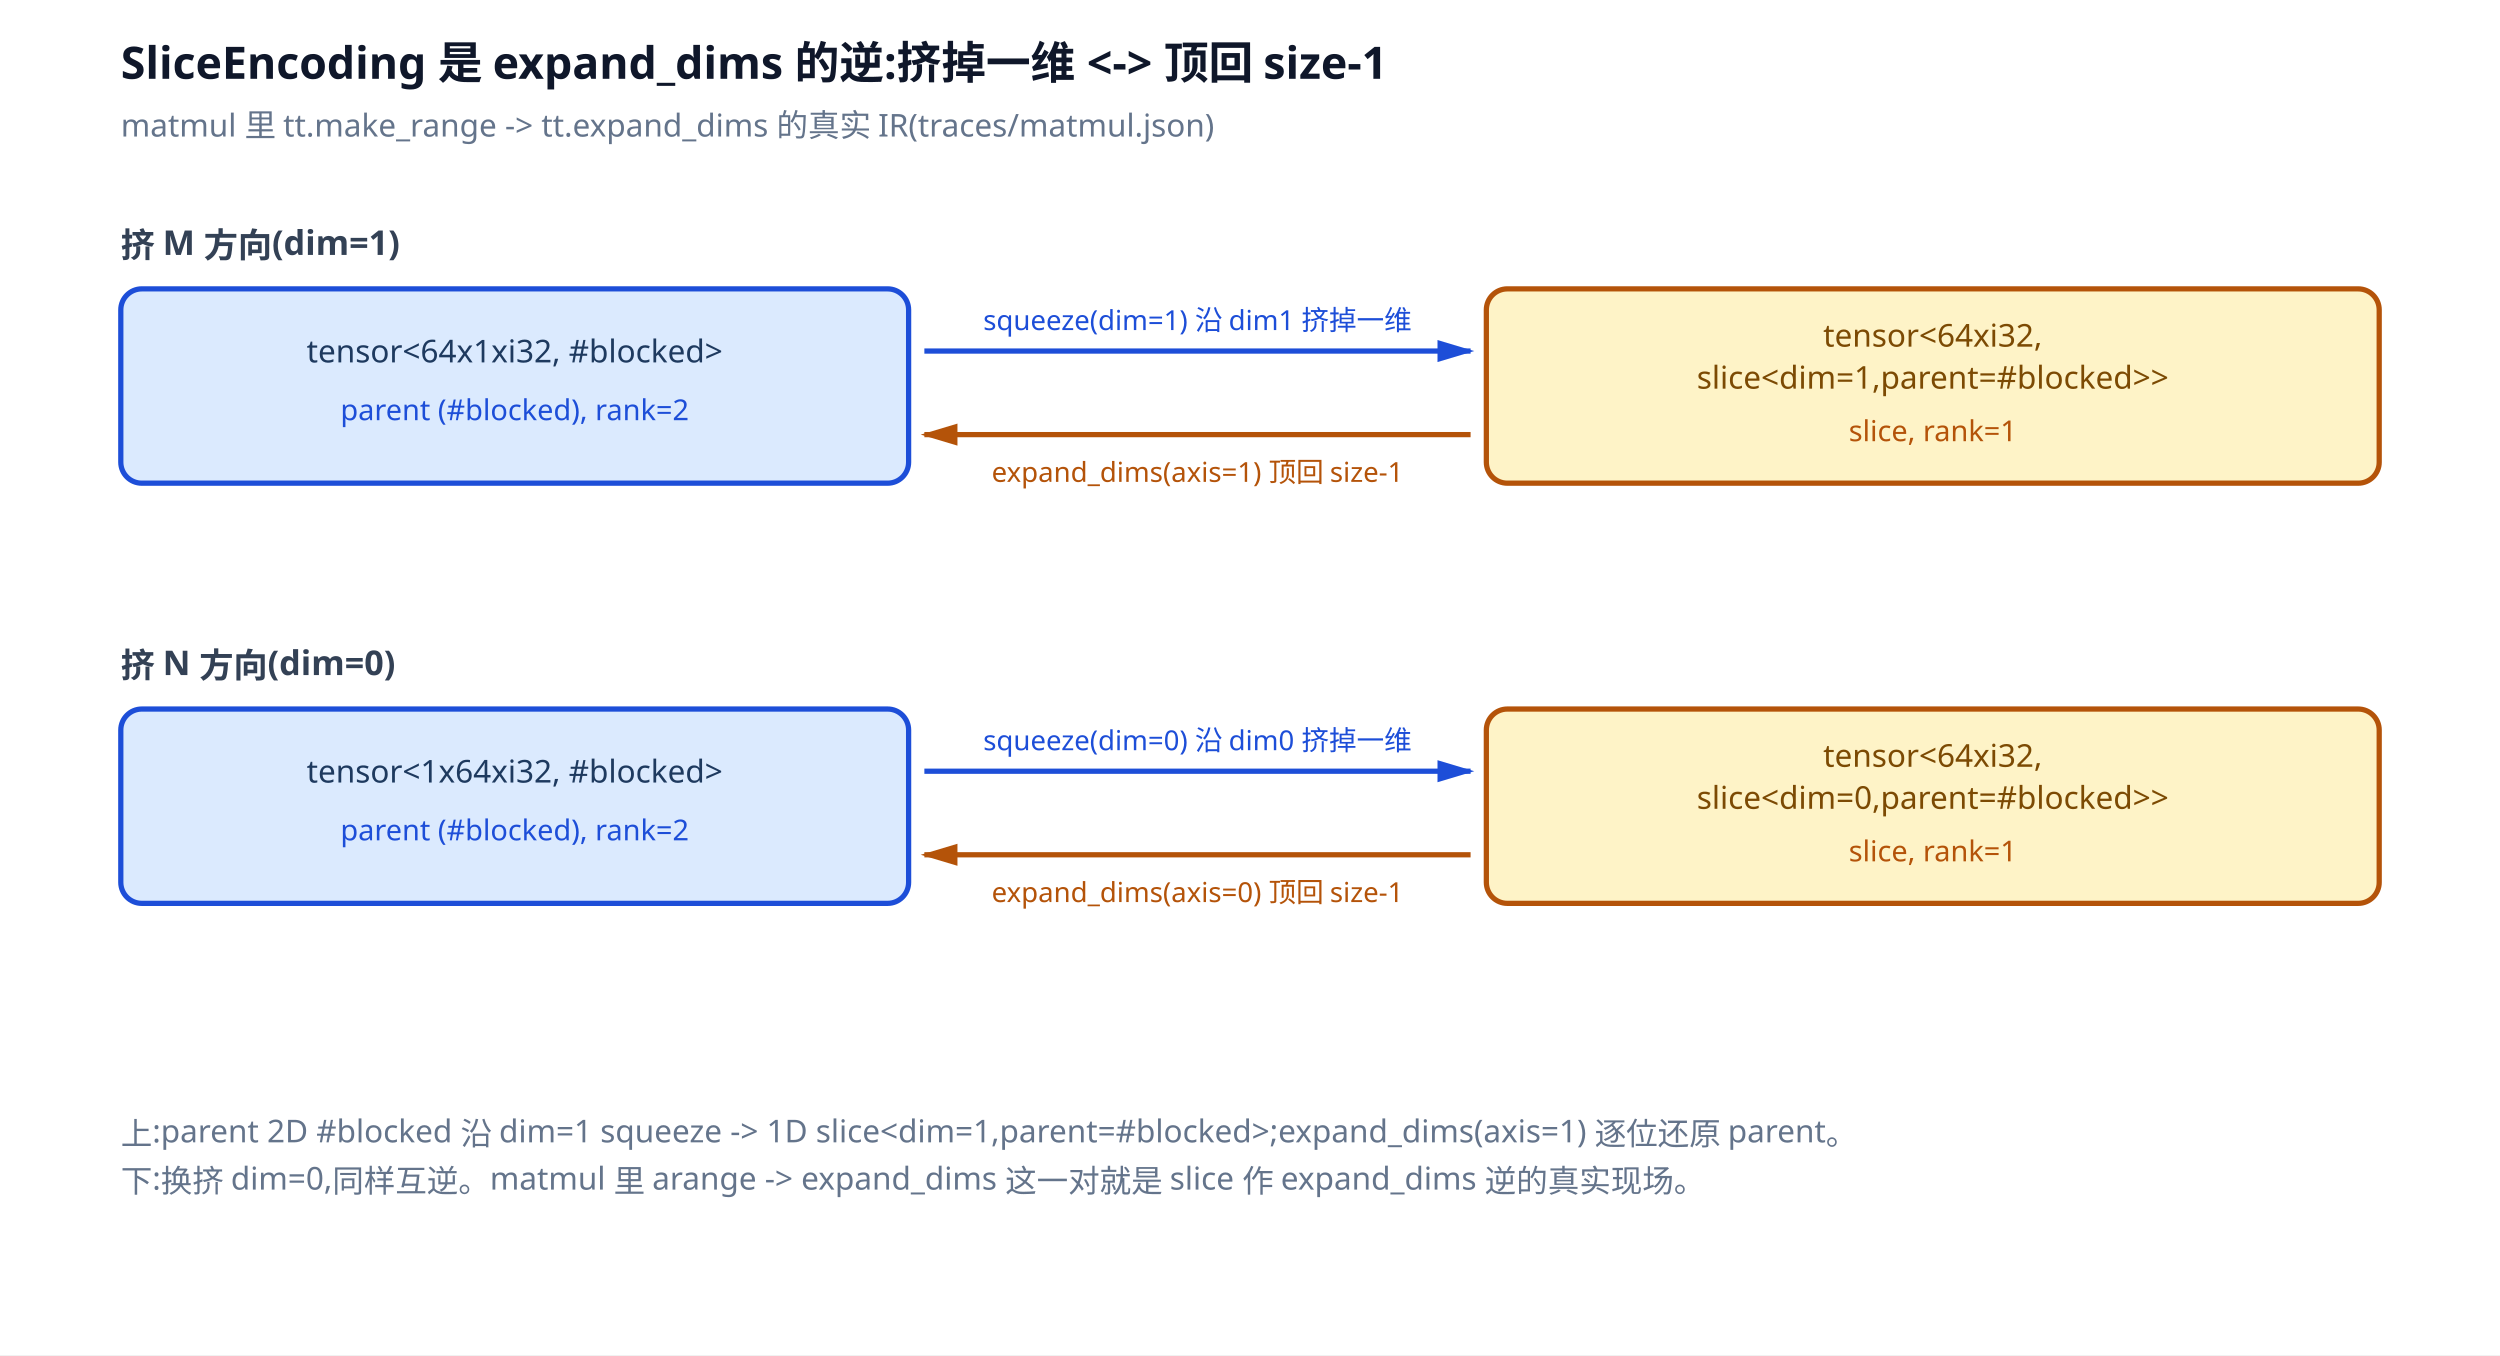
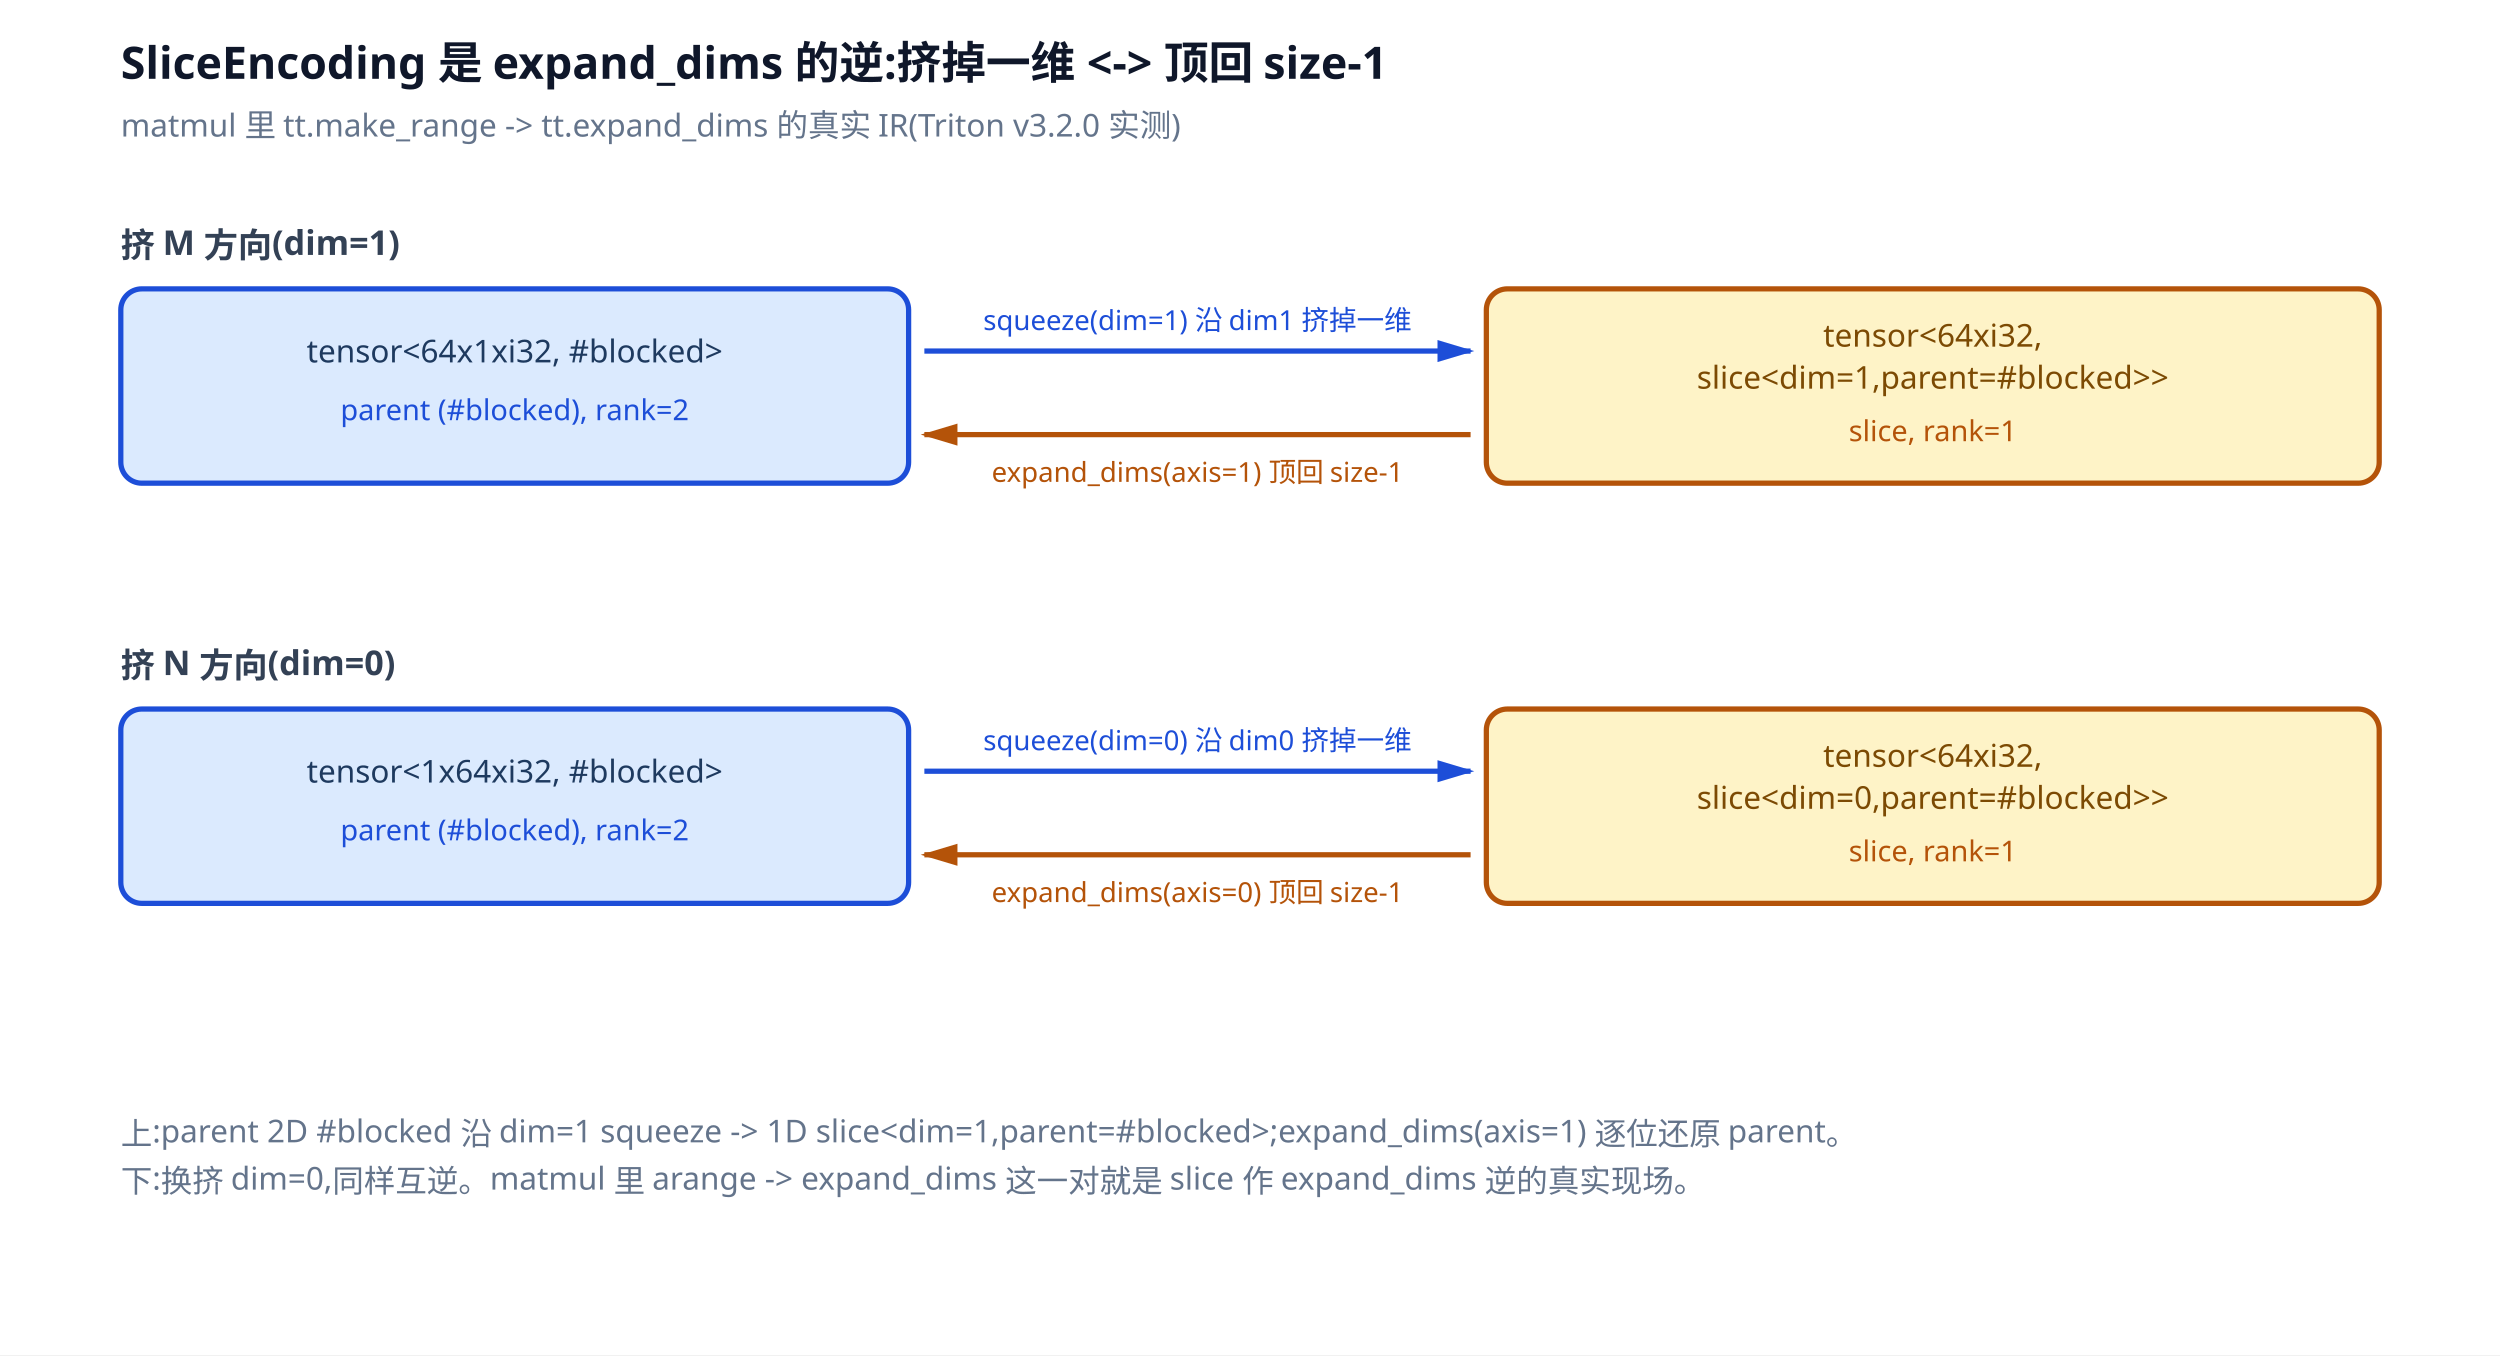
<svg xmlns="http://www.w3.org/2000/svg" viewBox="0 0 952 516">
  <defs>
    <marker id="fwd" viewBox="0 0 10 6" refX="9" refY="3" markerWidth="7" markerHeight="5" orient="auto">
      <path d="M0,0 L10,3 L0,6 Z" fill="#1d4ed8" />
    </marker>
    <marker id="rev" viewBox="0 0 10 6" refX="9" refY="3" markerWidth="7" markerHeight="5" orient="auto">
      <path d="M0,0 L10,3 L0,6 Z" fill="#b45309" />
    </marker>
  </defs>
  <rect width="952" height="516" fill="white" />
  <text x="46" y="30" font-family="sans-serif" font-size="17" font-weight="bold" fill="#0f172a">SliceEncoding 是 expand_dims 的逆:挤掉一维 &lt;-&gt; 顶回 size-1</text>
-   <text x="46" y="52" font-family="sans-serif" font-size="12" fill="#64748b">matmul 里 tt.make_range -&gt; tt.expand_dims 的真实 IR(traces/matmul.json)</text>
+   <text x="46" y="52" font-family="sans-serif" font-size="12" fill="#64748b">matmul 里 tt.make_range -&gt; tt.expand_dims 的真实 IR(Triton v3.2.0 实测)</text>
  <text x="46" y="98" font-family="sans-serif" font-size="13" font-weight="bold" fill="#334155">挤 M 方向(dim=1)</text>
  <rect x="46" y="110" width="300" height="74" rx="8" fill="#dbeafe" stroke="#1d4ed8" stroke-width="2" />
  <text x="196.0" y="138" text-anchor="middle" font-family="sans-serif" font-size="12" fill="#1e3a5f">tensor&lt;64x1xi32, #blocked&gt;</text>
  <text x="196.0" y="160" text-anchor="middle" font-family="sans-serif" font-size="11" fill="#1d4ed8">parent (#blocked), rank=2</text>
  <rect x="566" y="110" width="340" height="74" rx="8" fill="#fef3c7" stroke="#b45309" stroke-width="2" />
  <text x="736.0" y="132" text-anchor="middle" font-family="sans-serif" font-size="12" fill="#7c4a03">tensor&lt;64xi32,</text>
  <text x="736.0" y="148" text-anchor="middle" font-family="sans-serif" font-size="12" fill="#7c4a03">slice&lt;dim=1,parent=#blocked&gt;&gt;</text>
  <text x="736.0" y="168" text-anchor="middle" font-family="sans-serif" font-size="11" fill="#b45309">slice, rank=1</text>
  <line x1="352" y1="133.68" x2="560" y2="133.68" stroke="#1d4ed8" stroke-width="2" marker-end="url(#fwd)" />
  <text x="456.0" y="125.68" text-anchor="middle" font-family="sans-serif" font-size="10.5" fill="#1d4ed8">squeeze(dim=1)  沿 dim1 挤掉一维</text>
  <line x1="560" y1="165.5" x2="352" y2="165.5" stroke="#b45309" stroke-width="2" marker-end="url(#rev)" />
  <text x="456.0" y="183.5" text-anchor="middle" font-family="sans-serif" font-size="10.5" fill="#b45309">expand_dims(axis=1)  顶回 size-1</text>
  <text x="46" y="258" font-family="sans-serif" font-size="13" font-weight="bold" fill="#334155">挤 N 方向(dim=0)</text>
  <rect x="46" y="270" width="300" height="74" rx="8" fill="#dbeafe" stroke="#1d4ed8" stroke-width="2" />
  <text x="196.0" y="298" text-anchor="middle" font-family="sans-serif" font-size="12" fill="#1e3a5f">tensor&lt;1x64xi32, #blocked&gt;</text>
  <text x="196.0" y="320" text-anchor="middle" font-family="sans-serif" font-size="11" fill="#1d4ed8">parent (#blocked), rank=2</text>
  <rect x="566" y="270" width="340" height="74" rx="8" fill="#fef3c7" stroke="#b45309" stroke-width="2" />
  <text x="736.0" y="292" text-anchor="middle" font-family="sans-serif" font-size="12" fill="#7c4a03">tensor&lt;64xi32,</text>
  <text x="736.0" y="308" text-anchor="middle" font-family="sans-serif" font-size="12" fill="#7c4a03">slice&lt;dim=0,parent=#blocked&gt;&gt;</text>
  <text x="736.0" y="328" text-anchor="middle" font-family="sans-serif" font-size="11" fill="#b45309">slice, rank=1</text>
  <line x1="352" y1="293.68" x2="560" y2="293.68" stroke="#1d4ed8" stroke-width="2" marker-end="url(#fwd)" />
  <text x="456.0" y="285.68" text-anchor="middle" font-family="sans-serif" font-size="10.5" fill="#1d4ed8">squeeze(dim=0)  沿 dim0 挤掉一维</text>
  <line x1="560" y1="325.5" x2="352" y2="325.5" stroke="#b45309" stroke-width="2" marker-end="url(#rev)" />
  <text x="456.0" y="343.5" text-anchor="middle" font-family="sans-serif" font-size="10.5" fill="#b45309">expand_dims(axis=0)  顶回 size-1</text>
  <text x="46" y="436" font-family="sans-serif" font-size="12" fill="#64748b">上:parent 2D #blocked 沿 dim=1 squeeze -&gt; 1D slice&lt;dim=1,parent=#blocked&gt;;expand_dims(axis=1) 逐位还原 parent。</text>
  <text x="46" y="454" font-family="sans-serif" font-size="12" fill="#64748b">下:换挤 dim=0,同样互逆。matmul 里 arange -&gt; expand_dims 这一对就是 slice 作 expand_dims 逆的真实现场。</text>
</svg>
